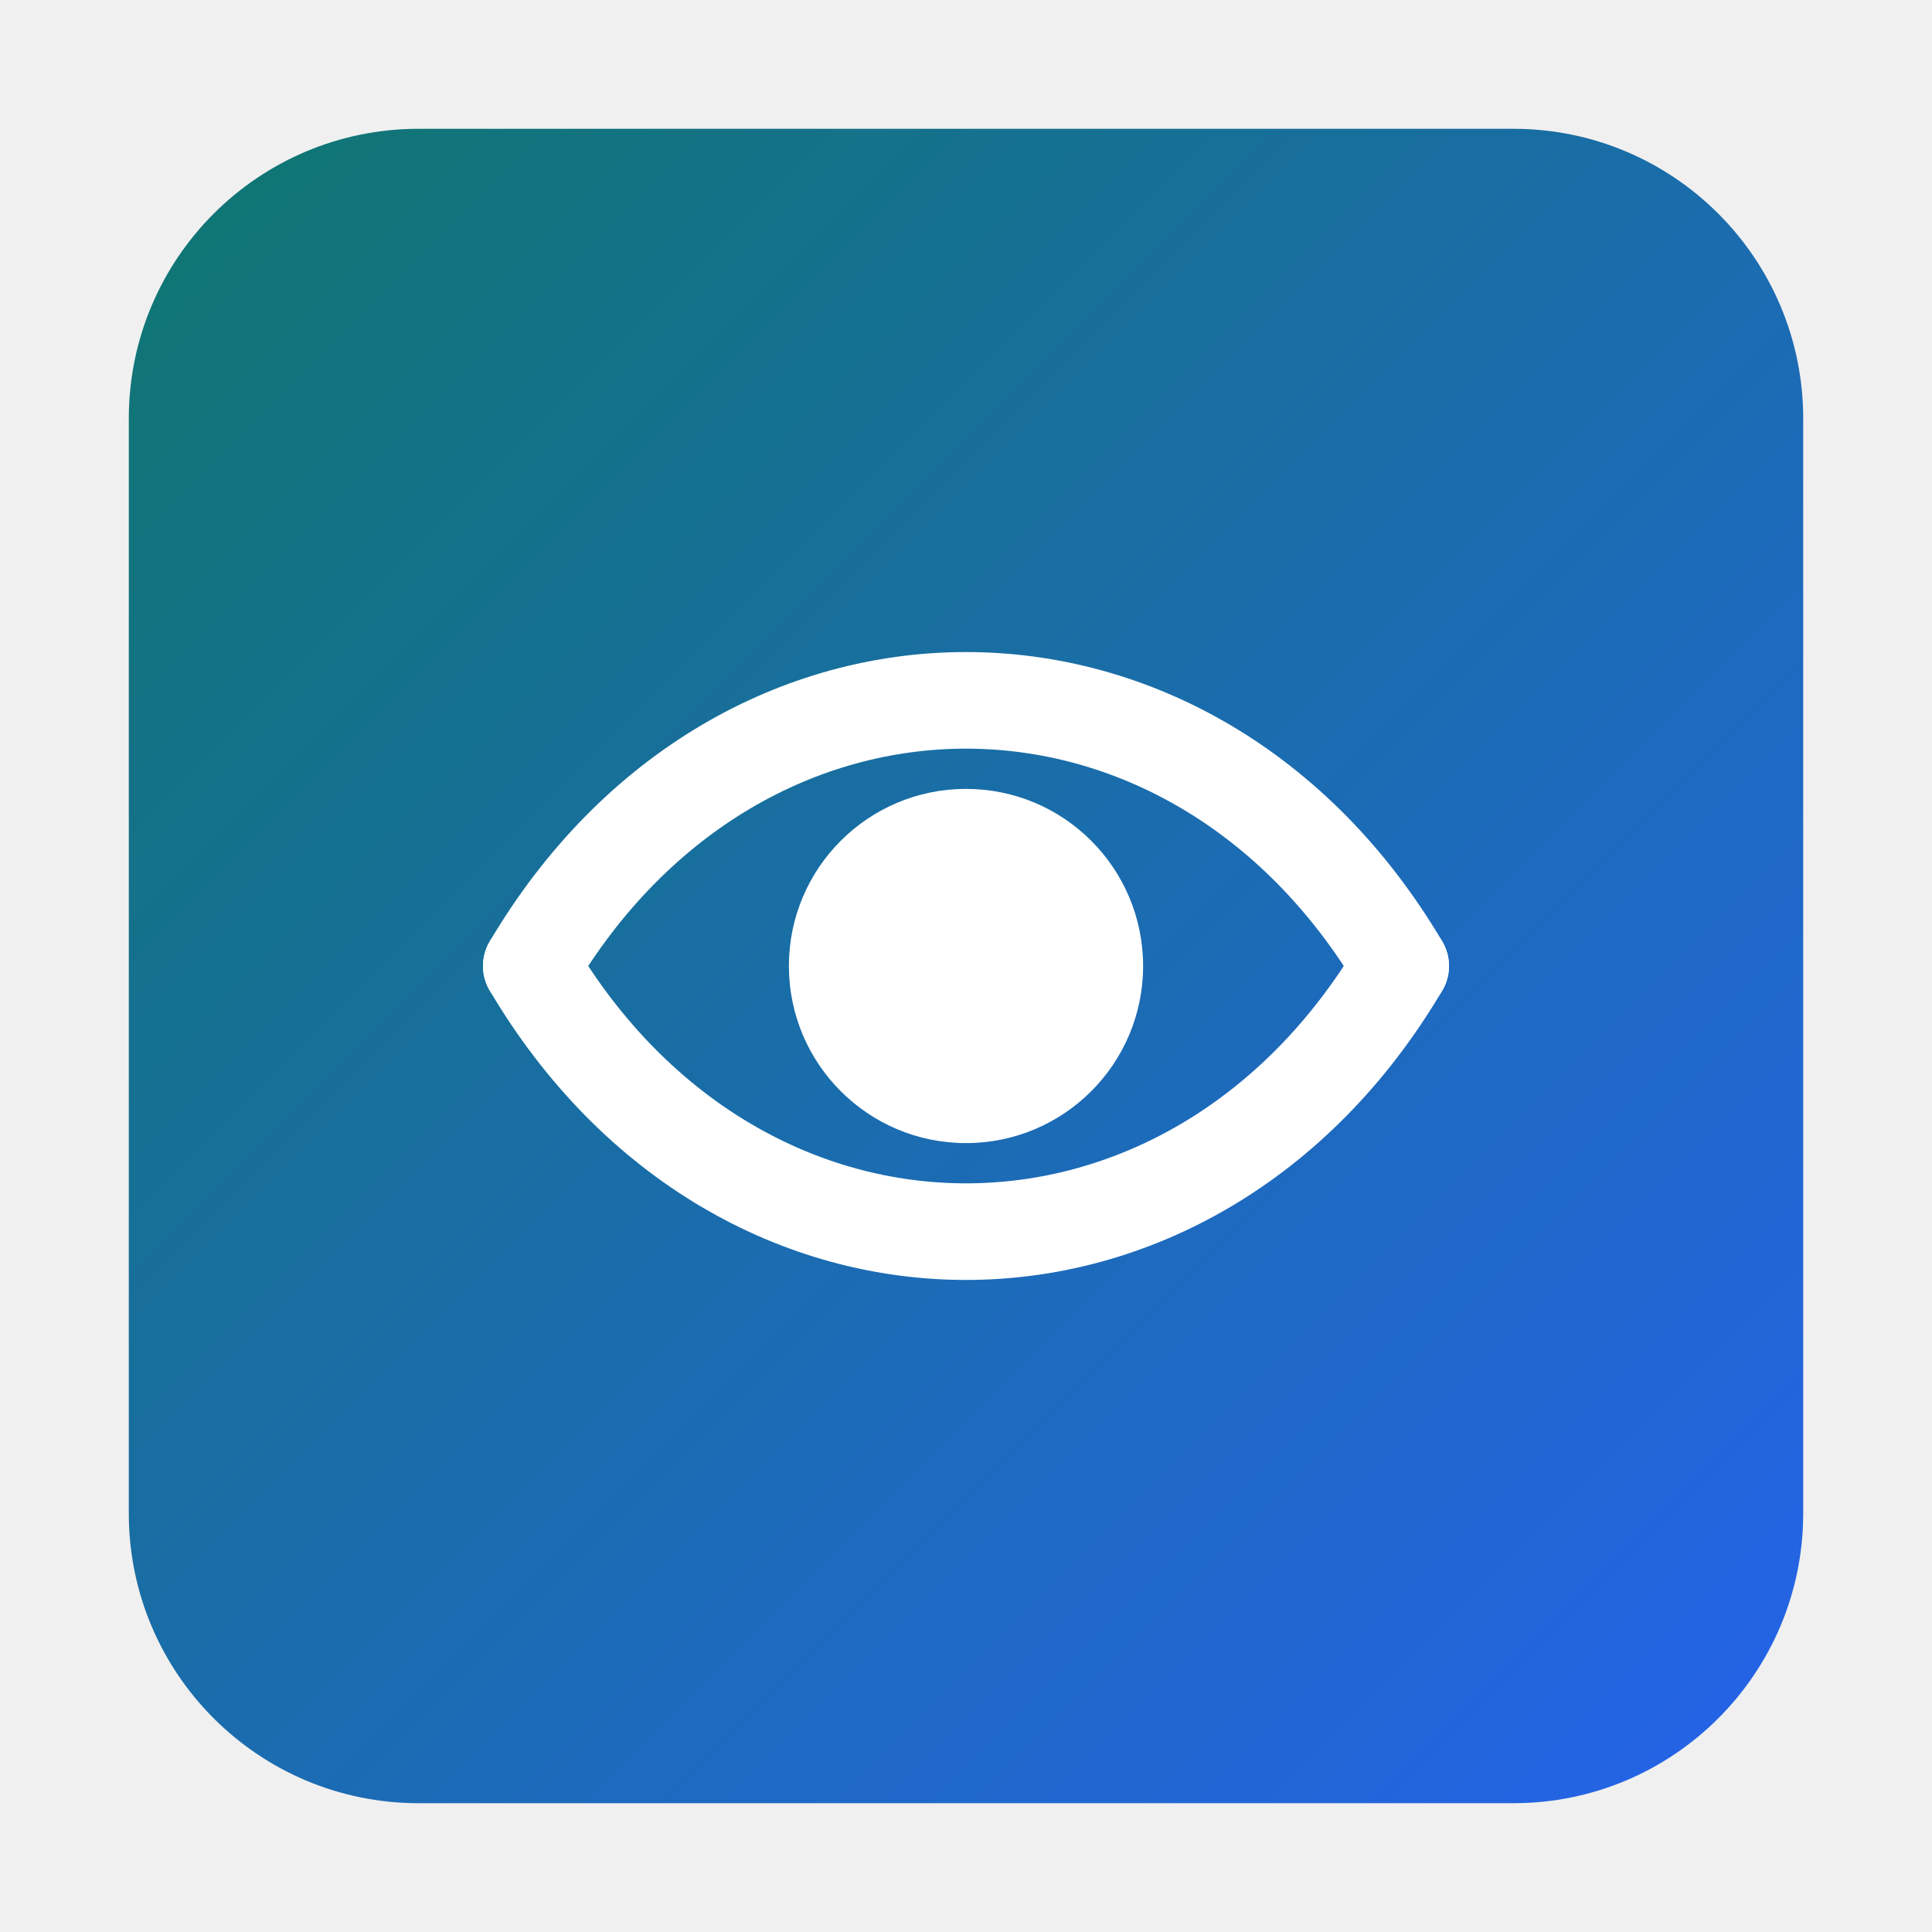
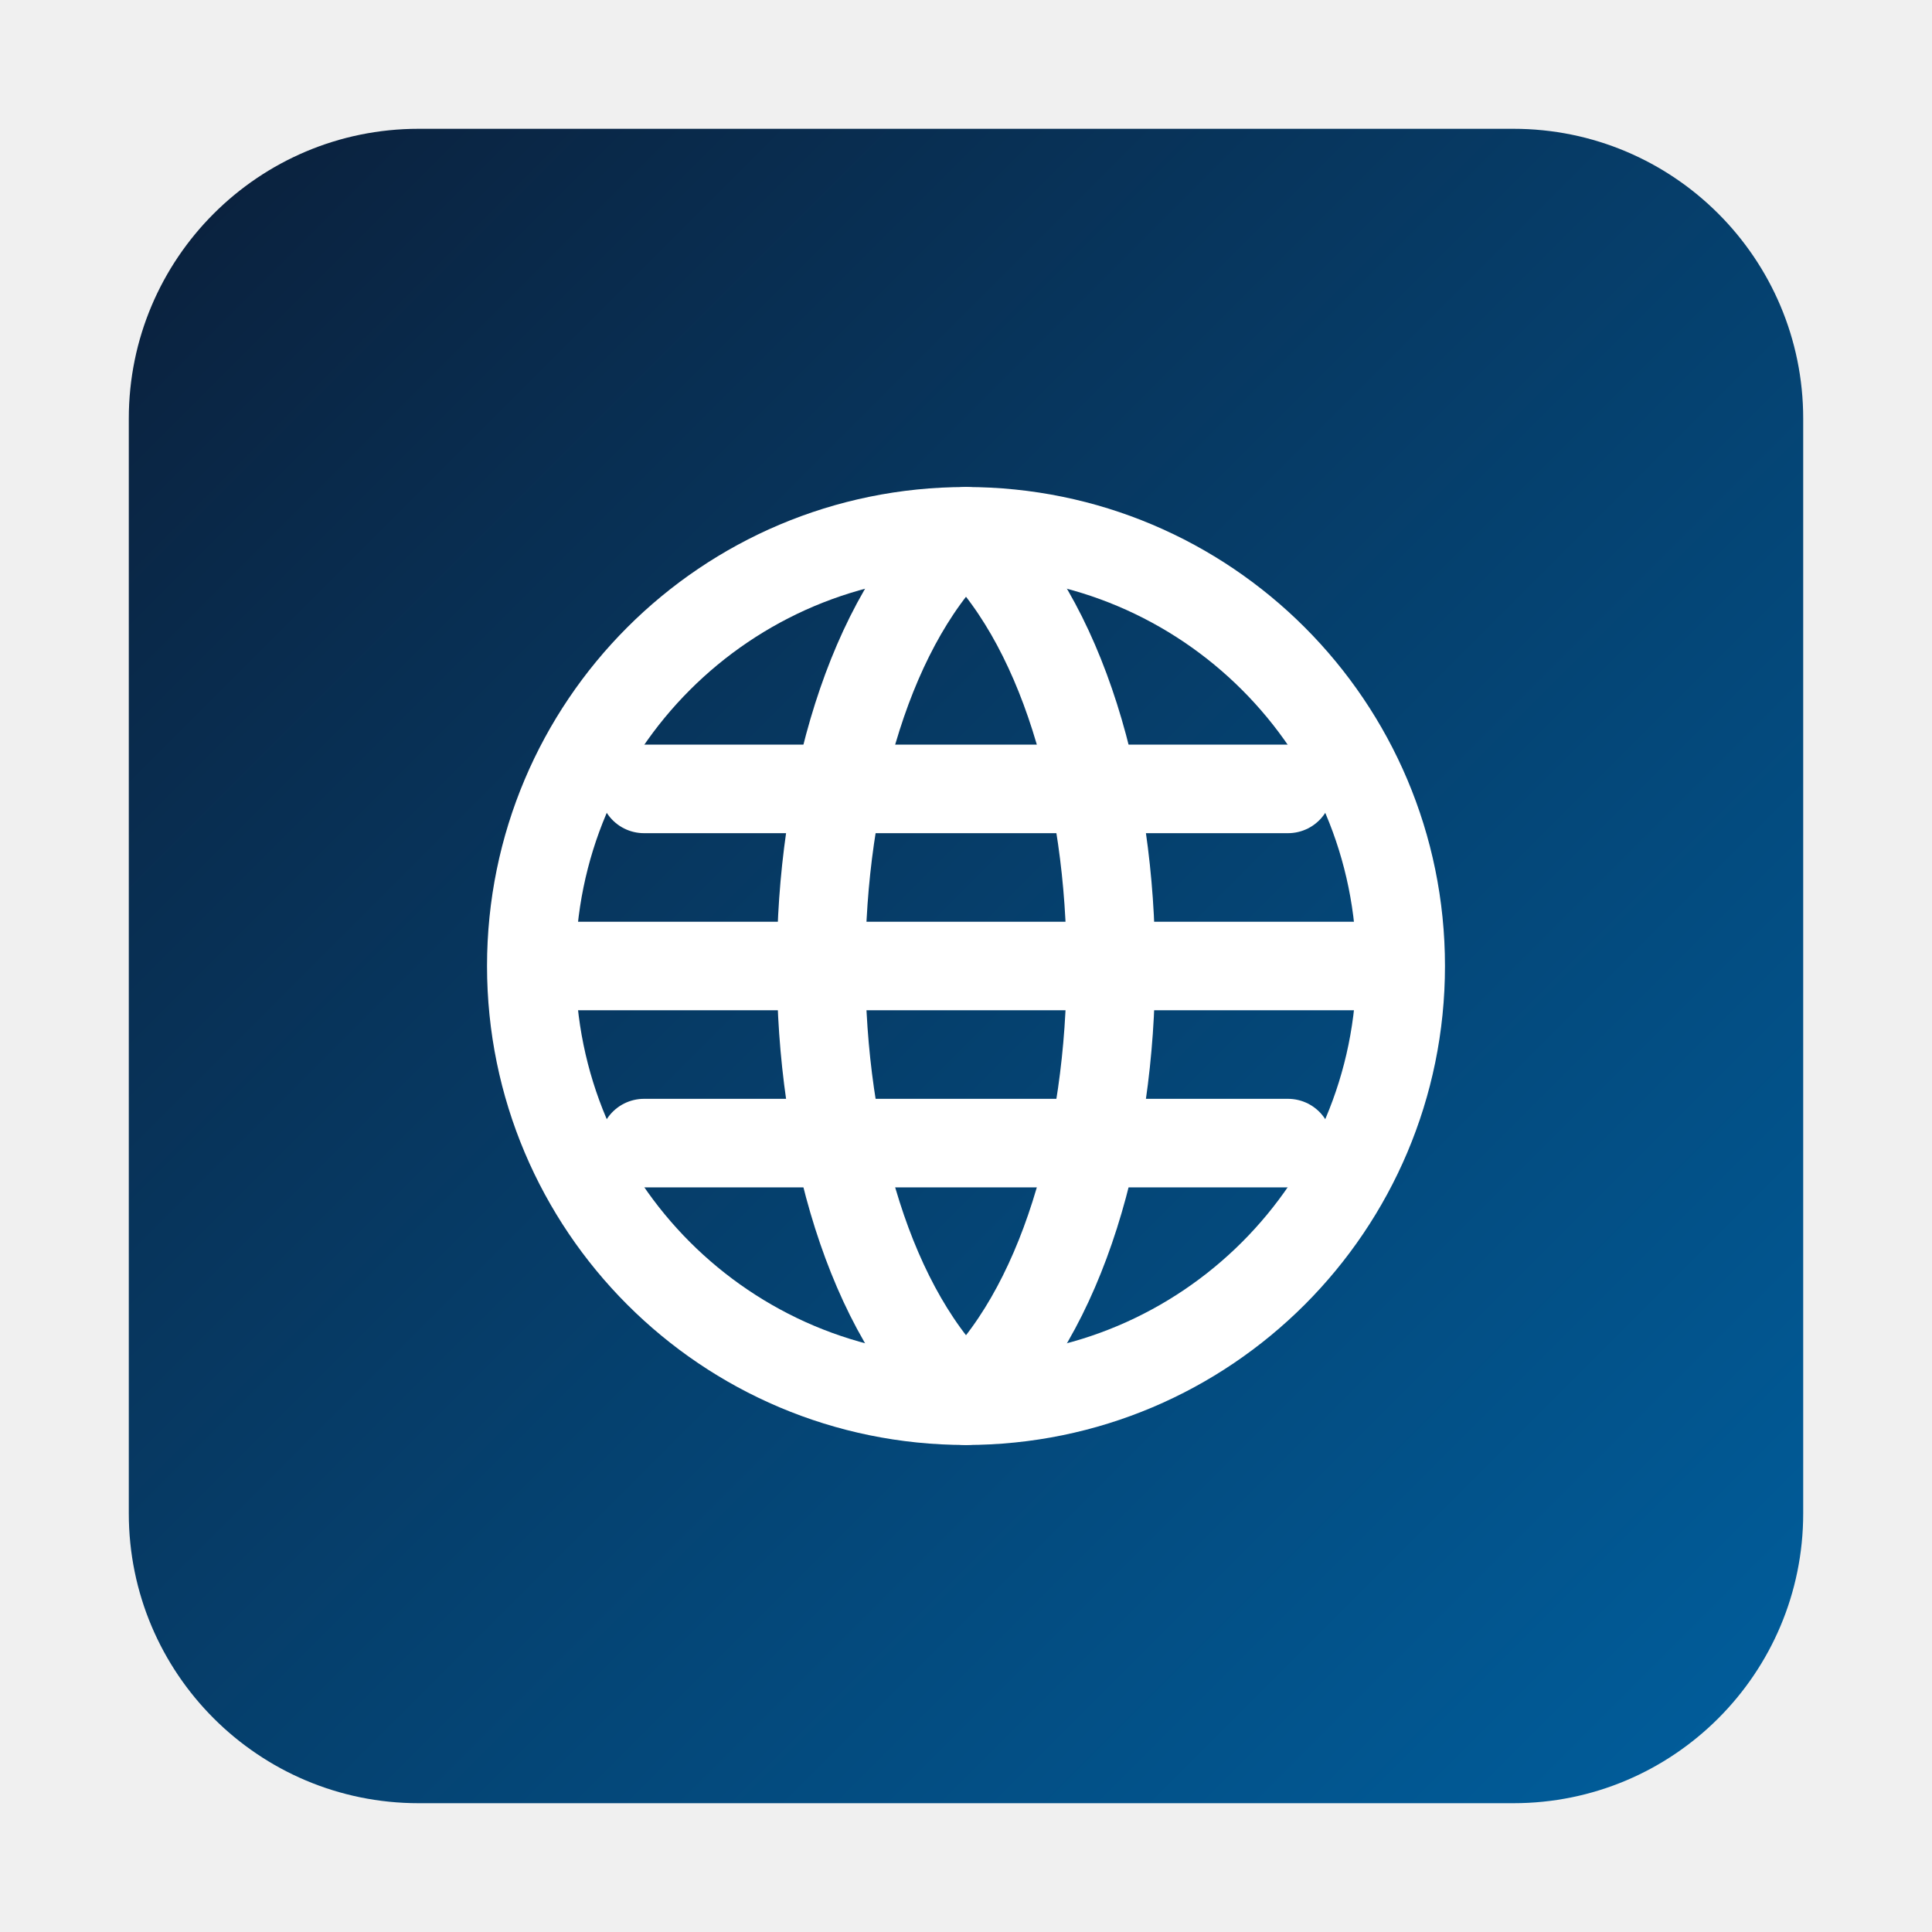
<svg xmlns="http://www.w3.org/2000/svg" viewBox="0 0 120 120" fill="none">
  <defs>
    <linearGradient id="accent" x1="8" y1="8" x2="112" y2="112" gradientUnits="userSpaceOnUse">
-       <stop offset="0%" stop-color="#0F766E" />
-       <stop offset="100%" stop-color="#2563EB" />
+       <stop offset="0%" stop-color="#0B1F3A" />
+       <stop offset="100%" stop-color="#005F9E" />
    </linearGradient>
  </defs>
  <rect x="8" y="8" width="104" height="104" rx="18" fill="url(#accent)" />
-   <path d="M33 60 C46 38 74 38 87 60" stroke="white" stroke-width="6" stroke-linecap="round" fill="none" />
-   <path d="M33 60 C46 82 74 82 87 60" stroke="white" stroke-width="6" stroke-linecap="round" fill="none" />
-   <circle cx="60" cy="60" r="11" fill="white" />
+   <circle cx="60" cy="60" r="27" stroke="white" stroke-width="5.5" />
+   <path d="M35 60 H85" stroke="white" stroke-width="5.5" stroke-linecap="round" />
+   <path d="M40 49 H80" stroke="white" stroke-width="5.5" stroke-linecap="round" />
+   <path d="M40 71 H80" stroke="white" stroke-width="5.5" stroke-linecap="round" />
+   <path d="M60 33 C48 44 48 76 60 87 C72 76 72 44 60 33" stroke="white" stroke-width="5.5" stroke-linecap="round" stroke-linejoin="round" />
</svg>
